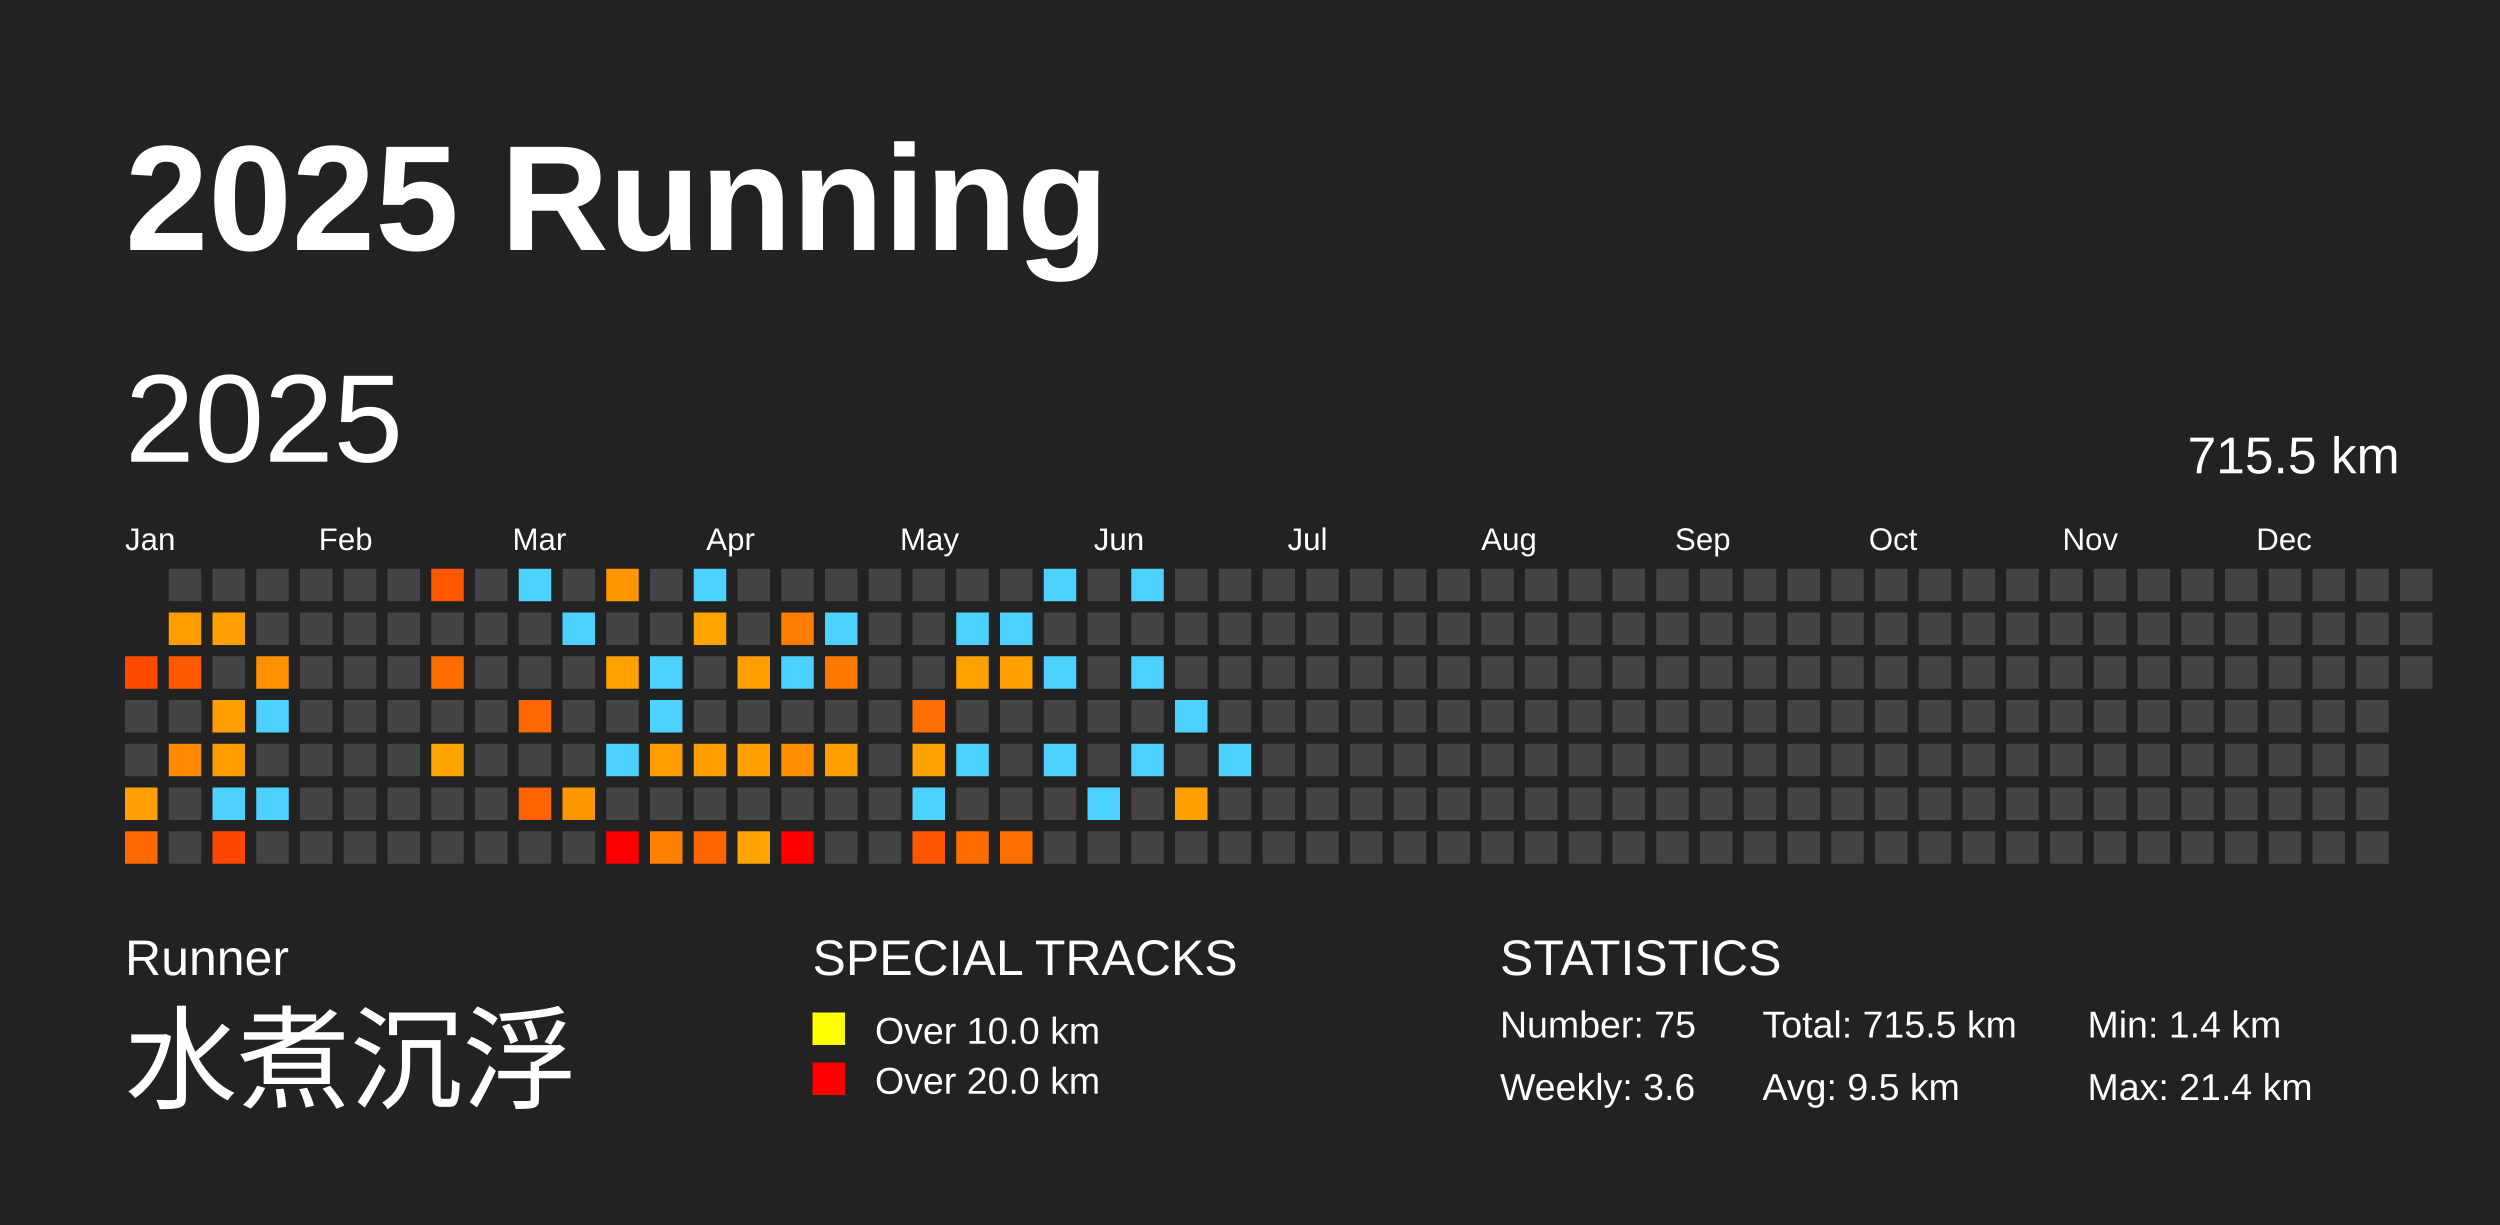
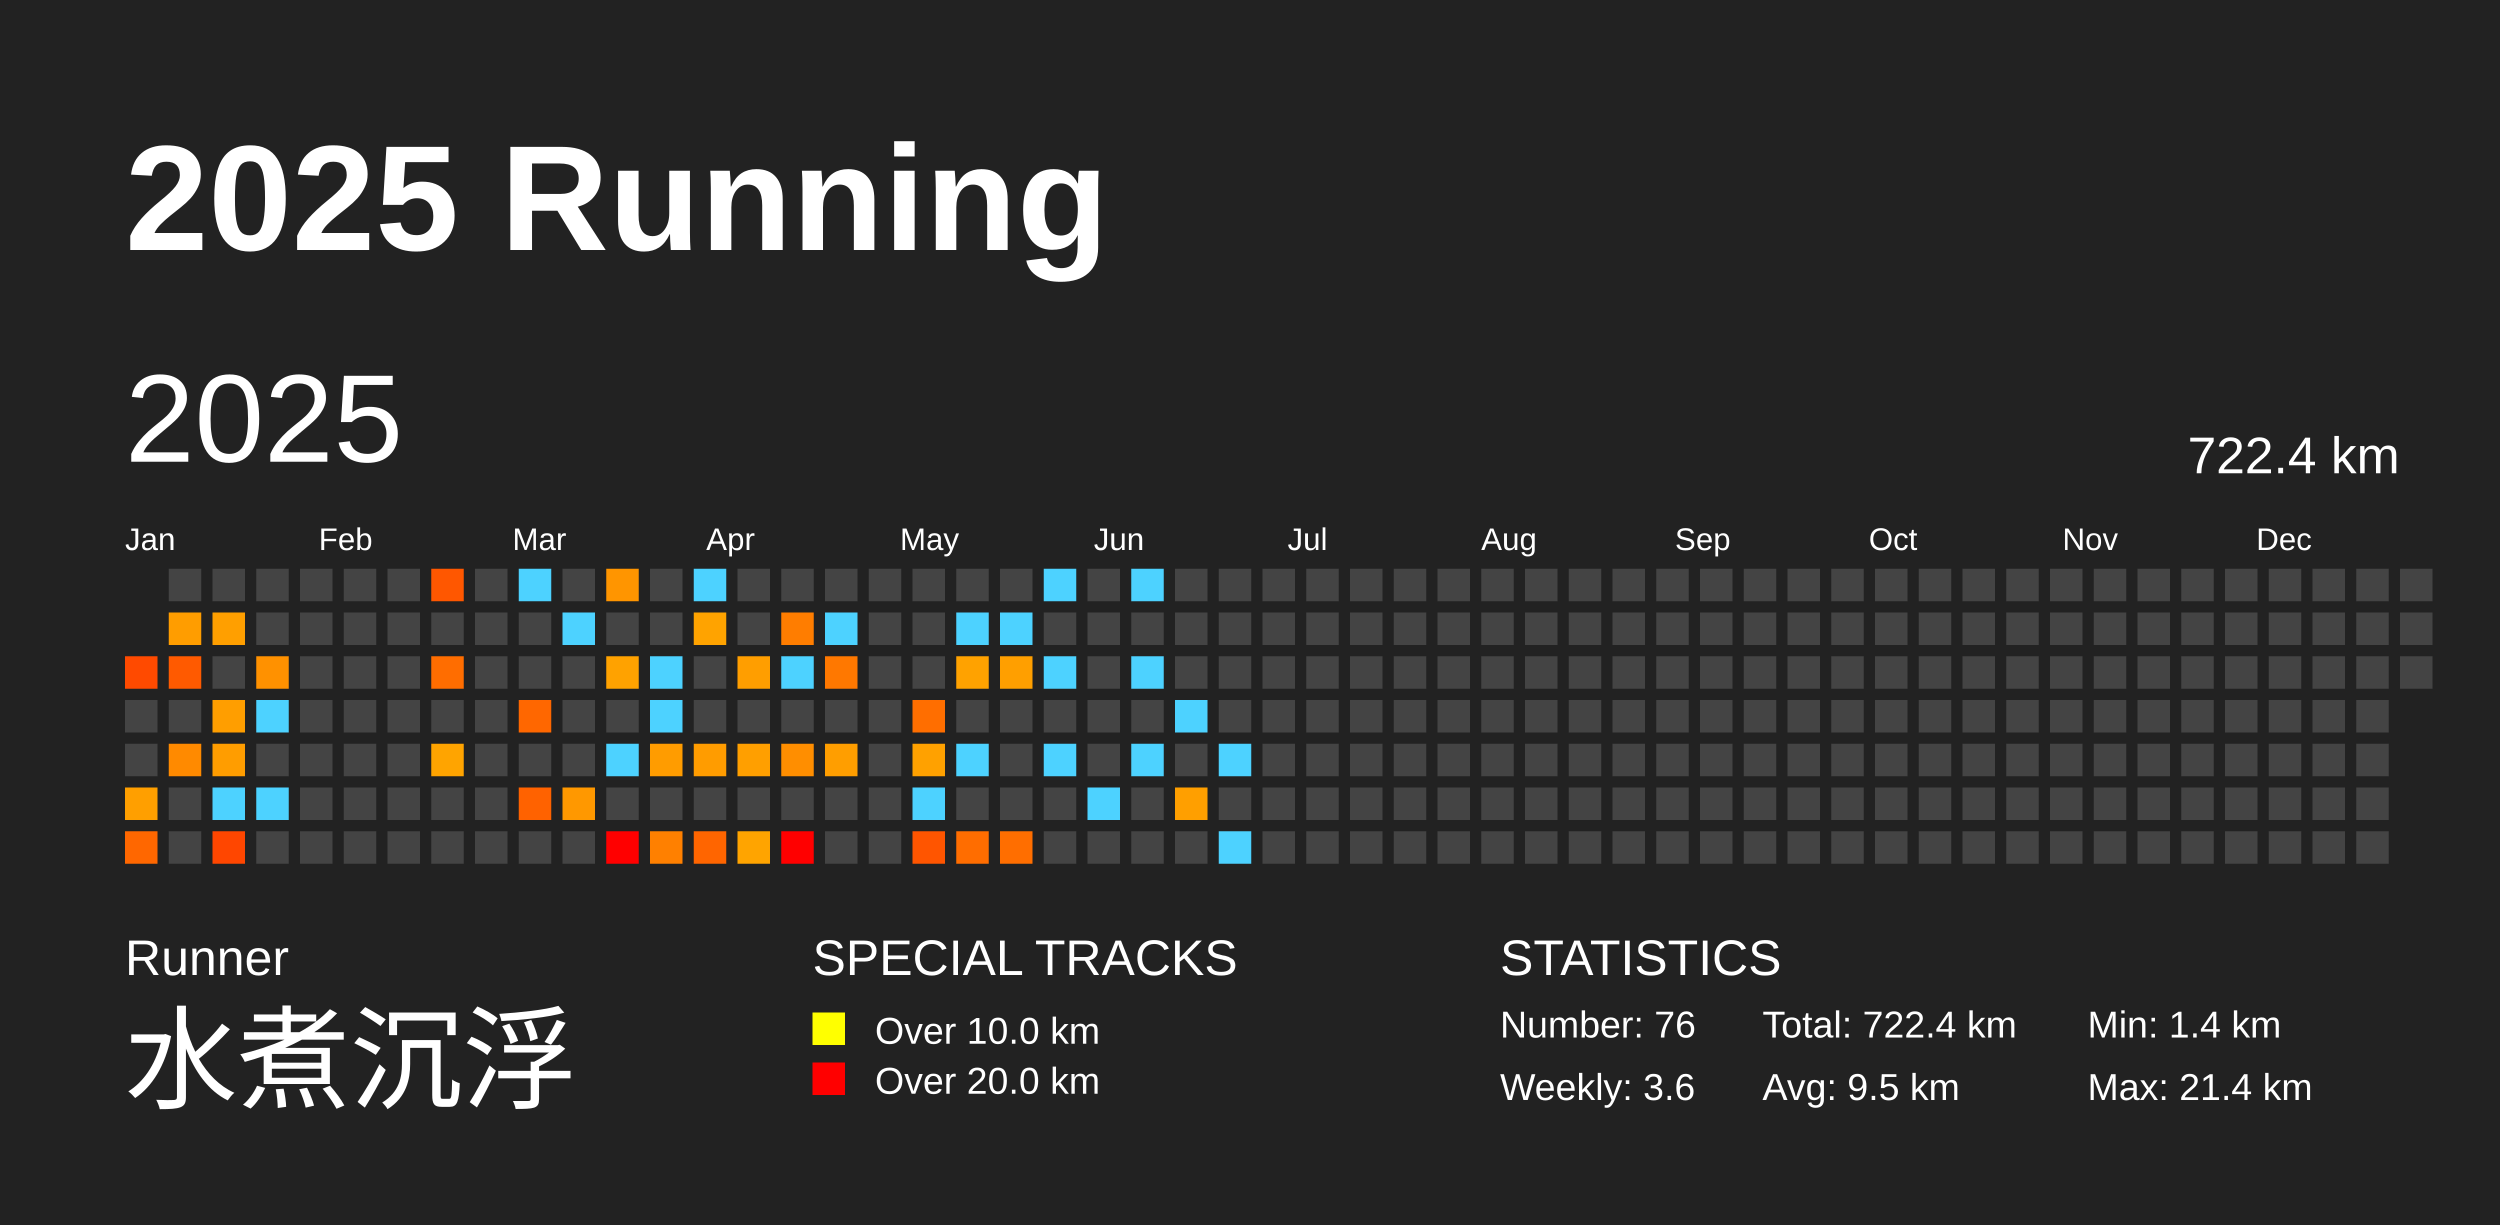
<svg xmlns="http://www.w3.org/2000/svg" baseProfile="full" height="98mm" version="1.1" viewBox="0,0,200,98" width="200mm">
  <defs />
  <rect fill="#222222" height="98" width="200" x="0" y="0" />
  <text fill="#FFFFFF" style="font-size:12px; font-family:Arial; font-weight:bold;" x="10" y="20">2025 Running</text>
  <text fill="#FFFFFF" style="font-size:4px; font-family:Arial" x="10" y="78">Runner</text>
  <text fill="#FFFFFF" style="font-size:9px; font-family:Arial" x="10" y="88">水煮沉浮</text>
  <text fill="#FFFFFF" style="font-size:4px; font-family:Arial" x="65" y="78">SPECIAL TRACKS</text>
  <rect fill="yellow" height="2.6" width="2.6" x="65" y="81" />
  <text fill="#FFFFFF" style="font-size:3px; font-family:Arial" x="70" y="83.5">Over 10.0 km</text>
  <rect fill="red" height="2.6" width="2.6" x="65" y="85" />
  <text fill="#FFFFFF" style="font-size:3px; font-family:Arial" x="70" y="87.5">Over 20.0 km</text>
  <text fill="#FFFFFF" style="font-size:4px; font-family:Arial" x="120" y="78">STATISTICS</text>
-   <text fill="#FFFFFF" style="font-size:3px; font-family:Arial" x="120" y="83">Number: 75</text>
+   <text fill="#FFFFFF" style="font-size:3px; font-family:Arial" x="120" y="83">Number: 76</text>
  <text fill="#FFFFFF" style="font-size:3px; font-family:Arial" x="120" y="88">Weekly: 3.6</text>
-   <text fill="#FFFFFF" style="font-size:3px; font-family:Arial" x="141" y="83">Total: 715.5 km</text>
+   <text fill="#FFFFFF" style="font-size:3px; font-family:Arial" x="141" y="83">Total: 722.4 km</text>
  <text fill="#FFFFFF" style="font-size:3px; font-family:Arial" x="141" y="88">Avg: 9.5 km</text>
  <text fill="#FFFFFF" style="font-size:3px; font-family:Arial" x="167" y="83">Min: 1.4 km</text>
  <text fill="#FFFFFF" style="font-size:3px; font-family:Arial" x="167" y="88">Max: 21.4 km</text>
  <text dominant-baseline="hanging" fill="#FFFFFF" style="font-size:10.0px; font-family:Arial;" x="10" y="30">2025</text>
-   <text dominant-baseline="hanging" fill="#FFFFFF" style="font-size:4.125px; font-family:Arial;" x="175" y="35">715.5 km</text>
+   <text dominant-baseline="hanging" fill="#FFFFFF" style="font-size:4.125px; font-family:Arial;" x="175" y="35">722.4 km</text>
  <text fill="#FFFFFF" style="font-size:2.5px; font-family:Arial" x="10.0" y="44">Jan</text>
  <text fill="#FFFFFF" style="font-size:2.5px; font-family:Arial" x="25.5" y="44">Feb</text>
  <text fill="#FFFFFF" style="font-size:2.5px; font-family:Arial" x="41.0" y="44">Mar</text>
  <text fill="#FFFFFF" style="font-size:2.5px; font-family:Arial" x="56.5" y="44">Apr</text>
  <text fill="#FFFFFF" style="font-size:2.5px; font-family:Arial" x="72.0" y="44">May</text>
  <text fill="#FFFFFF" style="font-size:2.5px; font-family:Arial" x="87.5" y="44">Jun</text>
  <text fill="#FFFFFF" style="font-size:2.5px; font-family:Arial" x="103.0" y="44">Jul</text>
  <text fill="#FFFFFF" style="font-size:2.5px; font-family:Arial" x="118.5" y="44">Aug</text>
  <text fill="#FFFFFF" style="font-size:2.5px; font-family:Arial" x="134.0" y="44">Sep</text>
  <text fill="#FFFFFF" style="font-size:2.5px; font-family:Arial" x="149.5" y="44">Oct</text>
  <text fill="#FFFFFF" style="font-size:2.5px; font-family:Arial" x="165.0" y="44">Nov</text>
  <text fill="#FFFFFF" style="font-size:2.5px; font-family:Arial" x="180.5" y="44">Dec</text>
  <rect fill="#ff4a00" height="2.6" width="2.6" x="10.0" y="52.5" />
  <rect fill="#444444" height="2.6" width="2.6" x="10.0" y="56.0" />
  <rect fill="#444444" height="2.6" width="2.6" x="10.0" y="59.5" />
  <rect fill="#ff9f00" height="2.6" width="2.6" x="10.0" y="63.0" />
  <rect fill="#ff6700" height="2.6" width="2.6" x="10.0" y="66.5" />
  <rect fill="#444444" height="2.6" width="2.6" x="13.5" y="45.5" />
  <rect fill="#ff9d00" height="2.6" width="2.6" x="13.5" y="49.0" />
  <rect fill="#ff5a00" height="2.6" width="2.6" x="13.5" y="52.5" />
  <rect fill="#444444" height="2.6" width="2.6" x="13.5" y="56.0" />
  <rect fill="#ff8a00" height="2.6" width="2.6" x="13.5" y="59.5" />
  <rect fill="#444444" height="2.6" width="2.6" x="13.5" y="63.0" />
  <rect fill="#444444" height="2.6" width="2.6" x="13.5" y="66.5" />
  <rect fill="#444444" height="2.6" width="2.6" x="17.0" y="45.5" />
  <rect fill="#ff9f00" height="2.6" width="2.6" x="17.0" y="49.0" />
  <rect fill="#444444" height="2.6" width="2.6" x="17.0" y="52.5" />
  <rect fill="#ff9e00" height="2.6" width="2.6" x="17.0" y="56.0" />
  <rect fill="#ff9d00" height="2.6" width="2.6" x="17.0" y="59.5" />
  <rect fill="#4dd2ff" height="2.6" width="2.6" x="17.0" y="63.0" />
  <rect fill="#ff4600" height="2.6" width="2.6" x="17.0" y="66.5" />
  <rect fill="#444444" height="2.6" width="2.6" x="20.5" y="45.5" />
  <rect fill="#444444" height="2.6" width="2.6" x="20.5" y="49.0" />
  <rect fill="#ff9100" height="2.6" width="2.6" x="20.5" y="52.5" />
  <rect fill="#4dd2ff" height="2.6" width="2.6" x="20.5" y="56.0" />
  <rect fill="#444444" height="2.6" width="2.6" x="20.5" y="59.5" />
  <rect fill="#4dd2ff" height="2.6" width="2.6" x="20.5" y="63.0" />
  <rect fill="#444444" height="2.6" width="2.6" x="20.5" y="66.5" />
  <rect fill="#444444" height="2.6" width="2.6" x="24.0" y="45.5" />
  <rect fill="#444444" height="2.6" width="2.6" x="24.0" y="49.0" />
  <rect fill="#444444" height="2.6" width="2.6" x="24.0" y="52.5" />
  <rect fill="#444444" height="2.6" width="2.6" x="24.0" y="56.0" />
  <rect fill="#444444" height="2.6" width="2.6" x="24.0" y="59.5" />
  <rect fill="#444444" height="2.6" width="2.6" x="24.0" y="63.0" />
  <rect fill="#444444" height="2.6" width="2.6" x="24.0" y="66.5" />
  <rect fill="#444444" height="2.6" width="2.6" x="27.5" y="45.5" />
  <rect fill="#444444" height="2.6" width="2.6" x="27.5" y="49.0" />
  <rect fill="#444444" height="2.6" width="2.6" x="27.5" y="52.5" />
  <rect fill="#444444" height="2.6" width="2.6" x="27.5" y="56.0" />
  <rect fill="#444444" height="2.6" width="2.6" x="27.5" y="59.5" />
  <rect fill="#444444" height="2.6" width="2.6" x="27.5" y="63.0" />
  <rect fill="#444444" height="2.6" width="2.6" x="27.5" y="66.5" />
  <rect fill="#444444" height="2.6" width="2.6" x="31.0" y="45.5" />
  <rect fill="#444444" height="2.6" width="2.6" x="31.0" y="49.0" />
  <rect fill="#444444" height="2.6" width="2.6" x="31.0" y="52.5" />
  <rect fill="#444444" height="2.6" width="2.6" x="31.0" y="56.0" />
  <rect fill="#444444" height="2.6" width="2.6" x="31.0" y="59.5" />
  <rect fill="#444444" height="2.6" width="2.6" x="31.0" y="63.0" />
  <rect fill="#444444" height="2.6" width="2.6" x="31.0" y="66.5" />
  <rect fill="#ff5700" height="2.6" width="2.6" x="34.5" y="45.5" />
  <rect fill="#444444" height="2.6" width="2.6" x="34.5" y="49.0" />
  <rect fill="#ff6d00" height="2.6" width="2.6" x="34.5" y="52.5" />
  <rect fill="#444444" height="2.6" width="2.6" x="34.5" y="56.0" />
  <rect fill="#ffa400" height="2.6" width="2.6" x="34.5" y="59.5" />
  <rect fill="#444444" height="2.6" width="2.6" x="34.5" y="63.0" />
  <rect fill="#444444" height="2.6" width="2.6" x="34.5" y="66.5" />
  <rect fill="#444444" height="2.6" width="2.6" x="38.0" y="45.5" />
  <rect fill="#444444" height="2.6" width="2.6" x="38.0" y="49.0" />
  <rect fill="#444444" height="2.6" width="2.6" x="38.0" y="52.5" />
  <rect fill="#444444" height="2.6" width="2.6" x="38.0" y="56.0" />
  <rect fill="#444444" height="2.6" width="2.6" x="38.0" y="59.5" />
  <rect fill="#444444" height="2.6" width="2.6" x="38.0" y="63.0" />
  <rect fill="#444444" height="2.6" width="2.6" x="38.0" y="66.5" />
  <rect fill="#4dd2ff" height="2.6" width="2.6" x="41.5" y="45.5" />
  <rect fill="#444444" height="2.6" width="2.6" x="41.5" y="49.0" />
  <rect fill="#444444" height="2.6" width="2.6" x="41.5" y="52.5" />
  <rect fill="#ff6700" height="2.6" width="2.6" x="41.5" y="56.0" />
  <rect fill="#444444" height="2.6" width="2.6" x="41.5" y="59.5" />
  <rect fill="#ff6200" height="2.6" width="2.6" x="41.5" y="63.0" />
  <rect fill="#444444" height="2.6" width="2.6" x="41.5" y="66.5" />
  <rect fill="#444444" height="2.6" width="2.6" x="45.0" y="45.5" />
  <rect fill="#4dd2ff" height="2.6" width="2.6" x="45.0" y="49.0" />
  <rect fill="#444444" height="2.6" width="2.6" x="45.0" y="52.5" />
  <rect fill="#444444" height="2.6" width="2.6" x="45.0" y="56.0" />
  <rect fill="#444444" height="2.6" width="2.6" x="45.0" y="59.5" />
  <rect fill="#ff9800" height="2.6" width="2.6" x="45.0" y="63.0" />
  <rect fill="#444444" height="2.6" width="2.6" x="45.0" y="66.5" />
  <rect fill="#ff9500" height="2.6" width="2.6" x="48.5" y="45.5" />
  <rect fill="#444444" height="2.6" width="2.6" x="48.5" y="49.0" />
  <rect fill="#ffa200" height="2.6" width="2.6" x="48.5" y="52.5" />
  <rect fill="#444444" height="2.6" width="2.6" x="48.5" y="56.0" />
  <rect fill="#4dd2ff" height="2.6" width="2.6" x="48.5" y="59.5" />
  <rect fill="#444444" height="2.6" width="2.6" x="48.5" y="63.0" />
  <rect fill="red" height="2.6" width="2.6" x="48.5" y="66.5" />
  <rect fill="#444444" height="2.6" width="2.6" x="52.0" y="45.5" />
  <rect fill="#444444" height="2.6" width="2.6" x="52.0" y="49.0" />
  <rect fill="#4dd2ff" height="2.6" width="2.6" x="52.0" y="52.5" />
  <rect fill="#4dd2ff" height="2.6" width="2.6" x="52.0" y="56.0" />
  <rect fill="#ff9c00" height="2.6" width="2.6" x="52.0" y="59.5" />
  <rect fill="#444444" height="2.6" width="2.6" x="52.0" y="63.0" />
  <rect fill="#ff8000" height="2.6" width="2.6" x="52.0" y="66.5" />
  <rect fill="#4dd2ff" height="2.6" width="2.6" x="55.5" y="45.5" />
  <rect fill="#ffa300" height="2.6" width="2.6" x="55.5" y="49.0" />
  <rect fill="#444444" height="2.6" width="2.6" x="55.5" y="52.5" />
  <rect fill="#444444" height="2.6" width="2.6" x="55.5" y="56.0" />
  <rect fill="#ff9c00" height="2.6" width="2.6" x="55.5" y="59.5" />
  <rect fill="#444444" height="2.6" width="2.6" x="55.5" y="63.0" />
  <rect fill="#ff6500" height="2.6" width="2.6" x="55.5" y="66.5" />
  <rect fill="#444444" height="2.6" width="2.6" x="59.0" y="45.5" />
  <rect fill="#444444" height="2.6" width="2.6" x="59.0" y="49.0" />
  <rect fill="#ff9e00" height="2.6" width="2.6" x="59.0" y="52.5" />
  <rect fill="#444444" height="2.6" width="2.6" x="59.0" y="56.0" />
  <rect fill="#ff9f00" height="2.6" width="2.6" x="59.0" y="59.5" />
  <rect fill="#444444" height="2.6" width="2.6" x="59.0" y="63.0" />
  <rect fill="#ffa400" height="2.6" width="2.6" x="59.0" y="66.5" />
  <rect fill="#444444" height="2.6" width="2.6" x="62.5" y="45.5" />
  <rect fill="#ff7d00" height="2.6" width="2.6" x="62.5" y="49.0" />
  <rect fill="#4dd2ff" height="2.6" width="2.6" x="62.5" y="52.5" />
  <rect fill="#444444" height="2.6" width="2.6" x="62.5" y="56.0" />
  <rect fill="#ff8e00" height="2.6" width="2.6" x="62.5" y="59.5" />
  <rect fill="#444444" height="2.6" width="2.6" x="62.5" y="63.0" />
  <rect fill="red" height="2.6" width="2.6" x="62.5" y="66.5" />
  <rect fill="#444444" height="2.6" width="2.6" x="66.0" y="45.5" />
  <rect fill="#4dd2ff" height="2.6" width="2.6" x="66.0" y="49.0" />
  <rect fill="#ff7800" height="2.6" width="2.6" x="66.0" y="52.5" />
  <rect fill="#444444" height="2.6" width="2.6" x="66.0" y="56.0" />
  <rect fill="#ff9e00" height="2.6" width="2.6" x="66.0" y="59.5" />
  <rect fill="#444444" height="2.6" width="2.6" x="66.0" y="63.0" />
  <rect fill="#444444" height="2.6" width="2.6" x="66.0" y="66.5" />
  <rect fill="#444444" height="2.6" width="2.6" x="69.5" y="45.5" />
  <rect fill="#444444" height="2.6" width="2.6" x="69.5" y="49.0" />
  <rect fill="#444444" height="2.6" width="2.6" x="69.5" y="52.5" />
  <rect fill="#444444" height="2.6" width="2.6" x="69.5" y="56.0" />
  <rect fill="#444444" height="2.6" width="2.6" x="69.5" y="59.5" />
  <rect fill="#444444" height="2.6" width="2.6" x="69.5" y="63.0" />
  <rect fill="#444444" height="2.6" width="2.6" x="69.5" y="66.5" />
  <rect fill="#444444" height="2.6" width="2.6" x="73.0" y="45.5" />
  <rect fill="#444444" height="2.6" width="2.6" x="73.0" y="49.0" />
  <rect fill="#444444" height="2.6" width="2.6" x="73.0" y="52.5" />
  <rect fill="#ff6e00" height="2.6" width="2.6" x="73.0" y="56.0" />
  <rect fill="#ffa100" height="2.6" width="2.6" x="73.0" y="59.5" />
  <rect fill="#4dd2ff" height="2.6" width="2.6" x="73.0" y="63.0" />
  <rect fill="#ff5500" height="2.6" width="2.6" x="73.0" y="66.5" />
  <rect fill="#444444" height="2.6" width="2.6" x="76.5" y="45.5" />
  <rect fill="#4dd2ff" height="2.6" width="2.6" x="76.5" y="49.0" />
  <rect fill="#ffa200" height="2.6" width="2.6" x="76.5" y="52.5" />
  <rect fill="#444444" height="2.6" width="2.6" x="76.5" y="56.0" />
  <rect fill="#4dd2ff" height="2.6" width="2.6" x="76.5" y="59.5" />
  <rect fill="#444444" height="2.6" width="2.6" x="76.5" y="63.0" />
  <rect fill="#ff6d00" height="2.6" width="2.6" x="76.5" y="66.5" />
  <rect fill="#444444" height="2.6" width="2.6" x="80.0" y="45.5" />
  <rect fill="#4dd2ff" height="2.6" width="2.6" x="80.0" y="49.0" />
  <rect fill="#ff9f00" height="2.6" width="2.6" x="80.0" y="52.5" />
  <rect fill="#444444" height="2.6" width="2.6" x="80.0" y="56.0" />
  <rect fill="#444444" height="2.6" width="2.6" x="80.0" y="59.5" />
  <rect fill="#444444" height="2.6" width="2.6" x="80.0" y="63.0" />
  <rect fill="#ff6e00" height="2.6" width="2.6" x="80.0" y="66.5" />
  <rect fill="#4dd2ff" height="2.6" width="2.6" x="83.5" y="45.5" />
  <rect fill="#444444" height="2.6" width="2.6" x="83.5" y="49.0" />
  <rect fill="#4dd2ff" height="2.6" width="2.6" x="83.5" y="52.5" />
  <rect fill="#444444" height="2.6" width="2.6" x="83.5" y="56.0" />
  <rect fill="#4dd2ff" height="2.6" width="2.6" x="83.5" y="59.5" />
  <rect fill="#444444" height="2.6" width="2.6" x="83.5" y="63.0" />
  <rect fill="#444444" height="2.6" width="2.6" x="83.5" y="66.5" />
  <rect fill="#444444" height="2.6" width="2.6" x="87.0" y="45.5" />
  <rect fill="#444444" height="2.6" width="2.6" x="87.0" y="49.0" />
  <rect fill="#444444" height="2.6" width="2.6" x="87.0" y="52.5" />
  <rect fill="#444444" height="2.6" width="2.6" x="87.0" y="56.0" />
  <rect fill="#444444" height="2.6" width="2.6" x="87.0" y="59.5" />
  <rect fill="#4dd2ff" height="2.6" width="2.6" x="87.0" y="63.0" />
  <rect fill="#444444" height="2.6" width="2.6" x="87.0" y="66.5" />
  <rect fill="#4dd2ff" height="2.6" width="2.6" x="90.5" y="45.5" />
  <rect fill="#444444" height="2.6" width="2.6" x="90.5" y="49.0" />
  <rect fill="#4dd2ff" height="2.6" width="2.6" x="90.5" y="52.5" />
  <rect fill="#444444" height="2.6" width="2.6" x="90.5" y="56.0" />
  <rect fill="#4dd2ff" height="2.6" width="2.6" x="90.5" y="59.5" />
  <rect fill="#444444" height="2.6" width="2.6" x="90.5" y="63.0" />
  <rect fill="#444444" height="2.6" width="2.6" x="90.5" y="66.5" />
  <rect fill="#444444" height="2.6" width="2.6" x="94.0" y="45.5" />
  <rect fill="#444444" height="2.6" width="2.6" x="94.0" y="49.0" />
  <rect fill="#444444" height="2.6" width="2.6" x="94.0" y="52.5" />
  <rect fill="#4dd2ff" height="2.6" width="2.6" x="94.0" y="56.0" />
  <rect fill="#444444" height="2.6" width="2.6" x="94.0" y="59.5" />
  <rect fill="#ff9f00" height="2.6" width="2.6" x="94.0" y="63.0" />
  <rect fill="#444444" height="2.6" width="2.6" x="94.0" y="66.5" />
  <rect fill="#444444" height="2.6" width="2.6" x="97.5" y="45.5" />
  <rect fill="#444444" height="2.6" width="2.6" x="97.5" y="49.0" />
  <rect fill="#444444" height="2.6" width="2.6" x="97.5" y="52.5" />
  <rect fill="#444444" height="2.6" width="2.6" x="97.5" y="56.0" />
  <rect fill="#4dd2ff" height="2.6" width="2.6" x="97.5" y="59.5" />
  <rect fill="#444444" height="2.6" width="2.6" x="97.5" y="63.0" />
-   <rect fill="#444444" height="2.6" width="2.6" x="97.5" y="66.5" />
+   <rect fill="#4dd2ff" height="2.6" width="2.6" x="97.5" y="66.5" />
  <rect fill="#444444" height="2.6" width="2.6" x="101.0" y="45.5" />
  <rect fill="#444444" height="2.6" width="2.6" x="101.0" y="49.0" />
  <rect fill="#444444" height="2.6" width="2.6" x="101.0" y="52.5" />
  <rect fill="#444444" height="2.6" width="2.6" x="101.0" y="56.0" />
  <rect fill="#444444" height="2.6" width="2.6" x="101.0" y="59.5" />
  <rect fill="#444444" height="2.6" width="2.6" x="101.0" y="63.0" />
  <rect fill="#444444" height="2.6" width="2.6" x="101.0" y="66.5" />
  <rect fill="#444444" height="2.6" width="2.6" x="104.5" y="45.5" />
  <rect fill="#444444" height="2.6" width="2.6" x="104.5" y="49.0" />
  <rect fill="#444444" height="2.6" width="2.6" x="104.5" y="52.5" />
  <rect fill="#444444" height="2.6" width="2.6" x="104.5" y="56.0" />
  <rect fill="#444444" height="2.6" width="2.6" x="104.5" y="59.5" />
  <rect fill="#444444" height="2.6" width="2.6" x="104.5" y="63.0" />
  <rect fill="#444444" height="2.6" width="2.6" x="104.5" y="66.5" />
  <rect fill="#444444" height="2.6" width="2.6" x="108.0" y="45.5" />
  <rect fill="#444444" height="2.6" width="2.6" x="108.0" y="49.0" />
  <rect fill="#444444" height="2.6" width="2.6" x="108.0" y="52.5" />
  <rect fill="#444444" height="2.6" width="2.6" x="108.0" y="56.0" />
  <rect fill="#444444" height="2.6" width="2.6" x="108.0" y="59.5" />
  <rect fill="#444444" height="2.6" width="2.6" x="108.0" y="63.0" />
  <rect fill="#444444" height="2.6" width="2.6" x="108.0" y="66.5" />
  <rect fill="#444444" height="2.6" width="2.6" x="111.5" y="45.5" />
  <rect fill="#444444" height="2.6" width="2.6" x="111.5" y="49.0" />
  <rect fill="#444444" height="2.6" width="2.6" x="111.5" y="52.5" />
  <rect fill="#444444" height="2.6" width="2.6" x="111.5" y="56.0" />
  <rect fill="#444444" height="2.6" width="2.6" x="111.5" y="59.5" />
  <rect fill="#444444" height="2.6" width="2.6" x="111.5" y="63.0" />
  <rect fill="#444444" height="2.6" width="2.6" x="111.5" y="66.5" />
  <rect fill="#444444" height="2.6" width="2.6" x="115.0" y="45.5" />
  <rect fill="#444444" height="2.6" width="2.6" x="115.0" y="49.0" />
  <rect fill="#444444" height="2.6" width="2.6" x="115.0" y="52.5" />
  <rect fill="#444444" height="2.6" width="2.6" x="115.0" y="56.0" />
  <rect fill="#444444" height="2.6" width="2.6" x="115.0" y="59.5" />
  <rect fill="#444444" height="2.6" width="2.6" x="115.0" y="63.0" />
  <rect fill="#444444" height="2.6" width="2.6" x="115.0" y="66.5" />
  <rect fill="#444444" height="2.6" width="2.6" x="118.5" y="45.5" />
  <rect fill="#444444" height="2.6" width="2.6" x="118.5" y="49.0" />
  <rect fill="#444444" height="2.6" width="2.6" x="118.5" y="52.5" />
  <rect fill="#444444" height="2.6" width="2.6" x="118.5" y="56.0" />
  <rect fill="#444444" height="2.6" width="2.6" x="118.5" y="59.5" />
  <rect fill="#444444" height="2.6" width="2.6" x="118.5" y="63.0" />
  <rect fill="#444444" height="2.6" width="2.6" x="118.5" y="66.5" />
  <rect fill="#444444" height="2.6" width="2.6" x="122.0" y="45.5" />
  <rect fill="#444444" height="2.6" width="2.6" x="122.0" y="49.0" />
  <rect fill="#444444" height="2.6" width="2.6" x="122.0" y="52.5" />
  <rect fill="#444444" height="2.6" width="2.6" x="122.0" y="56.0" />
  <rect fill="#444444" height="2.6" width="2.6" x="122.0" y="59.5" />
  <rect fill="#444444" height="2.6" width="2.6" x="122.0" y="63.0" />
  <rect fill="#444444" height="2.6" width="2.6" x="122.0" y="66.5" />
  <rect fill="#444444" height="2.6" width="2.6" x="125.5" y="45.5" />
  <rect fill="#444444" height="2.6" width="2.6" x="125.5" y="49.0" />
  <rect fill="#444444" height="2.6" width="2.6" x="125.5" y="52.5" />
  <rect fill="#444444" height="2.6" width="2.6" x="125.5" y="56.0" />
  <rect fill="#444444" height="2.6" width="2.6" x="125.5" y="59.5" />
  <rect fill="#444444" height="2.6" width="2.6" x="125.5" y="63.0" />
  <rect fill="#444444" height="2.6" width="2.6" x="125.5" y="66.5" />
  <rect fill="#444444" height="2.6" width="2.6" x="129.0" y="45.5" />
  <rect fill="#444444" height="2.6" width="2.6" x="129.0" y="49.0" />
  <rect fill="#444444" height="2.6" width="2.6" x="129.0" y="52.5" />
  <rect fill="#444444" height="2.6" width="2.6" x="129.0" y="56.0" />
  <rect fill="#444444" height="2.6" width="2.6" x="129.0" y="59.5" />
  <rect fill="#444444" height="2.6" width="2.6" x="129.0" y="63.0" />
  <rect fill="#444444" height="2.6" width="2.6" x="129.0" y="66.5" />
  <rect fill="#444444" height="2.6" width="2.6" x="132.5" y="45.5" />
  <rect fill="#444444" height="2.6" width="2.6" x="132.5" y="49.0" />
  <rect fill="#444444" height="2.6" width="2.6" x="132.5" y="52.5" />
  <rect fill="#444444" height="2.6" width="2.6" x="132.5" y="56.0" />
  <rect fill="#444444" height="2.6" width="2.6" x="132.5" y="59.5" />
  <rect fill="#444444" height="2.6" width="2.6" x="132.5" y="63.0" />
  <rect fill="#444444" height="2.6" width="2.6" x="132.5" y="66.5" />
  <rect fill="#444444" height="2.6" width="2.6" x="136.0" y="45.5" />
  <rect fill="#444444" height="2.6" width="2.6" x="136.0" y="49.0" />
  <rect fill="#444444" height="2.6" width="2.6" x="136.0" y="52.5" />
  <rect fill="#444444" height="2.6" width="2.6" x="136.0" y="56.0" />
  <rect fill="#444444" height="2.6" width="2.6" x="136.0" y="59.5" />
  <rect fill="#444444" height="2.6" width="2.6" x="136.0" y="63.0" />
  <rect fill="#444444" height="2.6" width="2.6" x="136.0" y="66.5" />
  <rect fill="#444444" height="2.6" width="2.6" x="139.5" y="45.5" />
  <rect fill="#444444" height="2.6" width="2.6" x="139.5" y="49.0" />
  <rect fill="#444444" height="2.6" width="2.6" x="139.5" y="52.5" />
  <rect fill="#444444" height="2.6" width="2.6" x="139.5" y="56.0" />
  <rect fill="#444444" height="2.6" width="2.6" x="139.5" y="59.5" />
  <rect fill="#444444" height="2.6" width="2.6" x="139.5" y="63.0" />
  <rect fill="#444444" height="2.6" width="2.6" x="139.5" y="66.5" />
  <rect fill="#444444" height="2.6" width="2.6" x="143.0" y="45.5" />
  <rect fill="#444444" height="2.6" width="2.6" x="143.0" y="49.0" />
  <rect fill="#444444" height="2.6" width="2.6" x="143.0" y="52.5" />
  <rect fill="#444444" height="2.6" width="2.6" x="143.0" y="56.0" />
  <rect fill="#444444" height="2.6" width="2.6" x="143.0" y="59.5" />
  <rect fill="#444444" height="2.6" width="2.6" x="143.0" y="63.0" />
  <rect fill="#444444" height="2.6" width="2.6" x="143.0" y="66.5" />
  <rect fill="#444444" height="2.6" width="2.6" x="146.5" y="45.5" />
  <rect fill="#444444" height="2.6" width="2.6" x="146.5" y="49.0" />
  <rect fill="#444444" height="2.6" width="2.6" x="146.5" y="52.5" />
  <rect fill="#444444" height="2.6" width="2.6" x="146.5" y="56.0" />
  <rect fill="#444444" height="2.6" width="2.6" x="146.5" y="59.5" />
  <rect fill="#444444" height="2.6" width="2.6" x="146.5" y="63.0" />
  <rect fill="#444444" height="2.6" width="2.6" x="146.5" y="66.5" />
  <rect fill="#444444" height="2.6" width="2.6" x="150.0" y="45.5" />
  <rect fill="#444444" height="2.6" width="2.6" x="150.0" y="49.0" />
  <rect fill="#444444" height="2.6" width="2.6" x="150.0" y="52.5" />
  <rect fill="#444444" height="2.6" width="2.6" x="150.0" y="56.0" />
  <rect fill="#444444" height="2.6" width="2.6" x="150.0" y="59.5" />
  <rect fill="#444444" height="2.6" width="2.6" x="150.0" y="63.0" />
  <rect fill="#444444" height="2.6" width="2.6" x="150.0" y="66.5" />
  <rect fill="#444444" height="2.6" width="2.6" x="153.5" y="45.5" />
  <rect fill="#444444" height="2.6" width="2.6" x="153.5" y="49.0" />
  <rect fill="#444444" height="2.6" width="2.6" x="153.5" y="52.5" />
  <rect fill="#444444" height="2.6" width="2.6" x="153.5" y="56.0" />
  <rect fill="#444444" height="2.6" width="2.6" x="153.5" y="59.5" />
  <rect fill="#444444" height="2.6" width="2.6" x="153.5" y="63.0" />
  <rect fill="#444444" height="2.6" width="2.6" x="153.5" y="66.5" />
  <rect fill="#444444" height="2.6" width="2.6" x="157.0" y="45.5" />
  <rect fill="#444444" height="2.6" width="2.6" x="157.0" y="49.0" />
  <rect fill="#444444" height="2.6" width="2.6" x="157.0" y="52.5" />
  <rect fill="#444444" height="2.6" width="2.6" x="157.0" y="56.0" />
  <rect fill="#444444" height="2.6" width="2.6" x="157.0" y="59.5" />
  <rect fill="#444444" height="2.6" width="2.6" x="157.0" y="63.0" />
  <rect fill="#444444" height="2.6" width="2.6" x="157.0" y="66.5" />
  <rect fill="#444444" height="2.6" width="2.6" x="160.5" y="45.5" />
  <rect fill="#444444" height="2.6" width="2.6" x="160.5" y="49.0" />
  <rect fill="#444444" height="2.6" width="2.6" x="160.5" y="52.5" />
  <rect fill="#444444" height="2.6" width="2.6" x="160.5" y="56.0" />
  <rect fill="#444444" height="2.6" width="2.6" x="160.5" y="59.5" />
  <rect fill="#444444" height="2.6" width="2.6" x="160.5" y="63.0" />
  <rect fill="#444444" height="2.6" width="2.6" x="160.5" y="66.5" />
  <rect fill="#444444" height="2.6" width="2.6" x="164.0" y="45.5" />
  <rect fill="#444444" height="2.6" width="2.6" x="164.0" y="49.0" />
  <rect fill="#444444" height="2.6" width="2.6" x="164.0" y="52.5" />
  <rect fill="#444444" height="2.6" width="2.6" x="164.0" y="56.0" />
  <rect fill="#444444" height="2.6" width="2.6" x="164.0" y="59.5" />
  <rect fill="#444444" height="2.6" width="2.6" x="164.0" y="63.0" />
  <rect fill="#444444" height="2.6" width="2.6" x="164.0" y="66.5" />
  <rect fill="#444444" height="2.6" width="2.6" x="167.5" y="45.5" />
  <rect fill="#444444" height="2.6" width="2.6" x="167.5" y="49.0" />
  <rect fill="#444444" height="2.6" width="2.6" x="167.5" y="52.5" />
  <rect fill="#444444" height="2.6" width="2.6" x="167.5" y="56.0" />
  <rect fill="#444444" height="2.6" width="2.6" x="167.5" y="59.5" />
  <rect fill="#444444" height="2.6" width="2.6" x="167.5" y="63.0" />
  <rect fill="#444444" height="2.6" width="2.6" x="167.5" y="66.5" />
  <rect fill="#444444" height="2.6" width="2.6" x="171.0" y="45.5" />
  <rect fill="#444444" height="2.6" width="2.6" x="171.0" y="49.0" />
  <rect fill="#444444" height="2.6" width="2.6" x="171.0" y="52.5" />
  <rect fill="#444444" height="2.6" width="2.6" x="171.0" y="56.0" />
  <rect fill="#444444" height="2.6" width="2.6" x="171.0" y="59.5" />
  <rect fill="#444444" height="2.6" width="2.6" x="171.0" y="63.0" />
  <rect fill="#444444" height="2.6" width="2.6" x="171.0" y="66.5" />
  <rect fill="#444444" height="2.6" width="2.6" x="174.5" y="45.5" />
  <rect fill="#444444" height="2.6" width="2.6" x="174.5" y="49.0" />
  <rect fill="#444444" height="2.6" width="2.6" x="174.5" y="52.5" />
  <rect fill="#444444" height="2.6" width="2.6" x="174.5" y="56.0" />
  <rect fill="#444444" height="2.6" width="2.6" x="174.5" y="59.5" />
  <rect fill="#444444" height="2.6" width="2.6" x="174.5" y="63.0" />
  <rect fill="#444444" height="2.6" width="2.6" x="174.5" y="66.5" />
  <rect fill="#444444" height="2.6" width="2.6" x="178.0" y="45.5" />
  <rect fill="#444444" height="2.6" width="2.6" x="178.0" y="49.0" />
  <rect fill="#444444" height="2.6" width="2.6" x="178.0" y="52.5" />
  <rect fill="#444444" height="2.6" width="2.6" x="178.0" y="56.0" />
  <rect fill="#444444" height="2.6" width="2.6" x="178.0" y="59.5" />
  <rect fill="#444444" height="2.6" width="2.6" x="178.0" y="63.0" />
  <rect fill="#444444" height="2.6" width="2.6" x="178.0" y="66.5" />
  <rect fill="#444444" height="2.6" width="2.6" x="181.5" y="45.5" />
  <rect fill="#444444" height="2.6" width="2.6" x="181.5" y="49.0" />
  <rect fill="#444444" height="2.6" width="2.6" x="181.5" y="52.5" />
  <rect fill="#444444" height="2.6" width="2.6" x="181.5" y="56.0" />
  <rect fill="#444444" height="2.6" width="2.6" x="181.5" y="59.5" />
  <rect fill="#444444" height="2.6" width="2.6" x="181.5" y="63.0" />
  <rect fill="#444444" height="2.6" width="2.6" x="181.5" y="66.5" />
  <rect fill="#444444" height="2.6" width="2.6" x="185.0" y="45.5" />
  <rect fill="#444444" height="2.6" width="2.6" x="185.0" y="49.0" />
  <rect fill="#444444" height="2.6" width="2.6" x="185.0" y="52.5" />
  <rect fill="#444444" height="2.6" width="2.6" x="185.0" y="56.0" />
  <rect fill="#444444" height="2.6" width="2.6" x="185.0" y="59.5" />
  <rect fill="#444444" height="2.6" width="2.6" x="185.0" y="63.0" />
  <rect fill="#444444" height="2.6" width="2.6" x="185.0" y="66.5" />
  <rect fill="#444444" height="2.6" width="2.6" x="188.5" y="45.5" />
  <rect fill="#444444" height="2.6" width="2.6" x="188.5" y="49.0" />
  <rect fill="#444444" height="2.6" width="2.6" x="188.5" y="52.5" />
  <rect fill="#444444" height="2.6" width="2.6" x="188.5" y="56.0" />
  <rect fill="#444444" height="2.6" width="2.6" x="188.5" y="59.5" />
  <rect fill="#444444" height="2.6" width="2.6" x="188.5" y="63.0" />
  <rect fill="#444444" height="2.6" width="2.6" x="188.5" y="66.5" />
  <rect fill="#444444" height="2.6" width="2.6" x="192.0" y="45.5" />
  <rect fill="#444444" height="2.6" width="2.6" x="192.0" y="49.0" />
  <rect fill="#444444" height="2.6" width="2.6" x="192.0" y="52.5" />
</svg>
